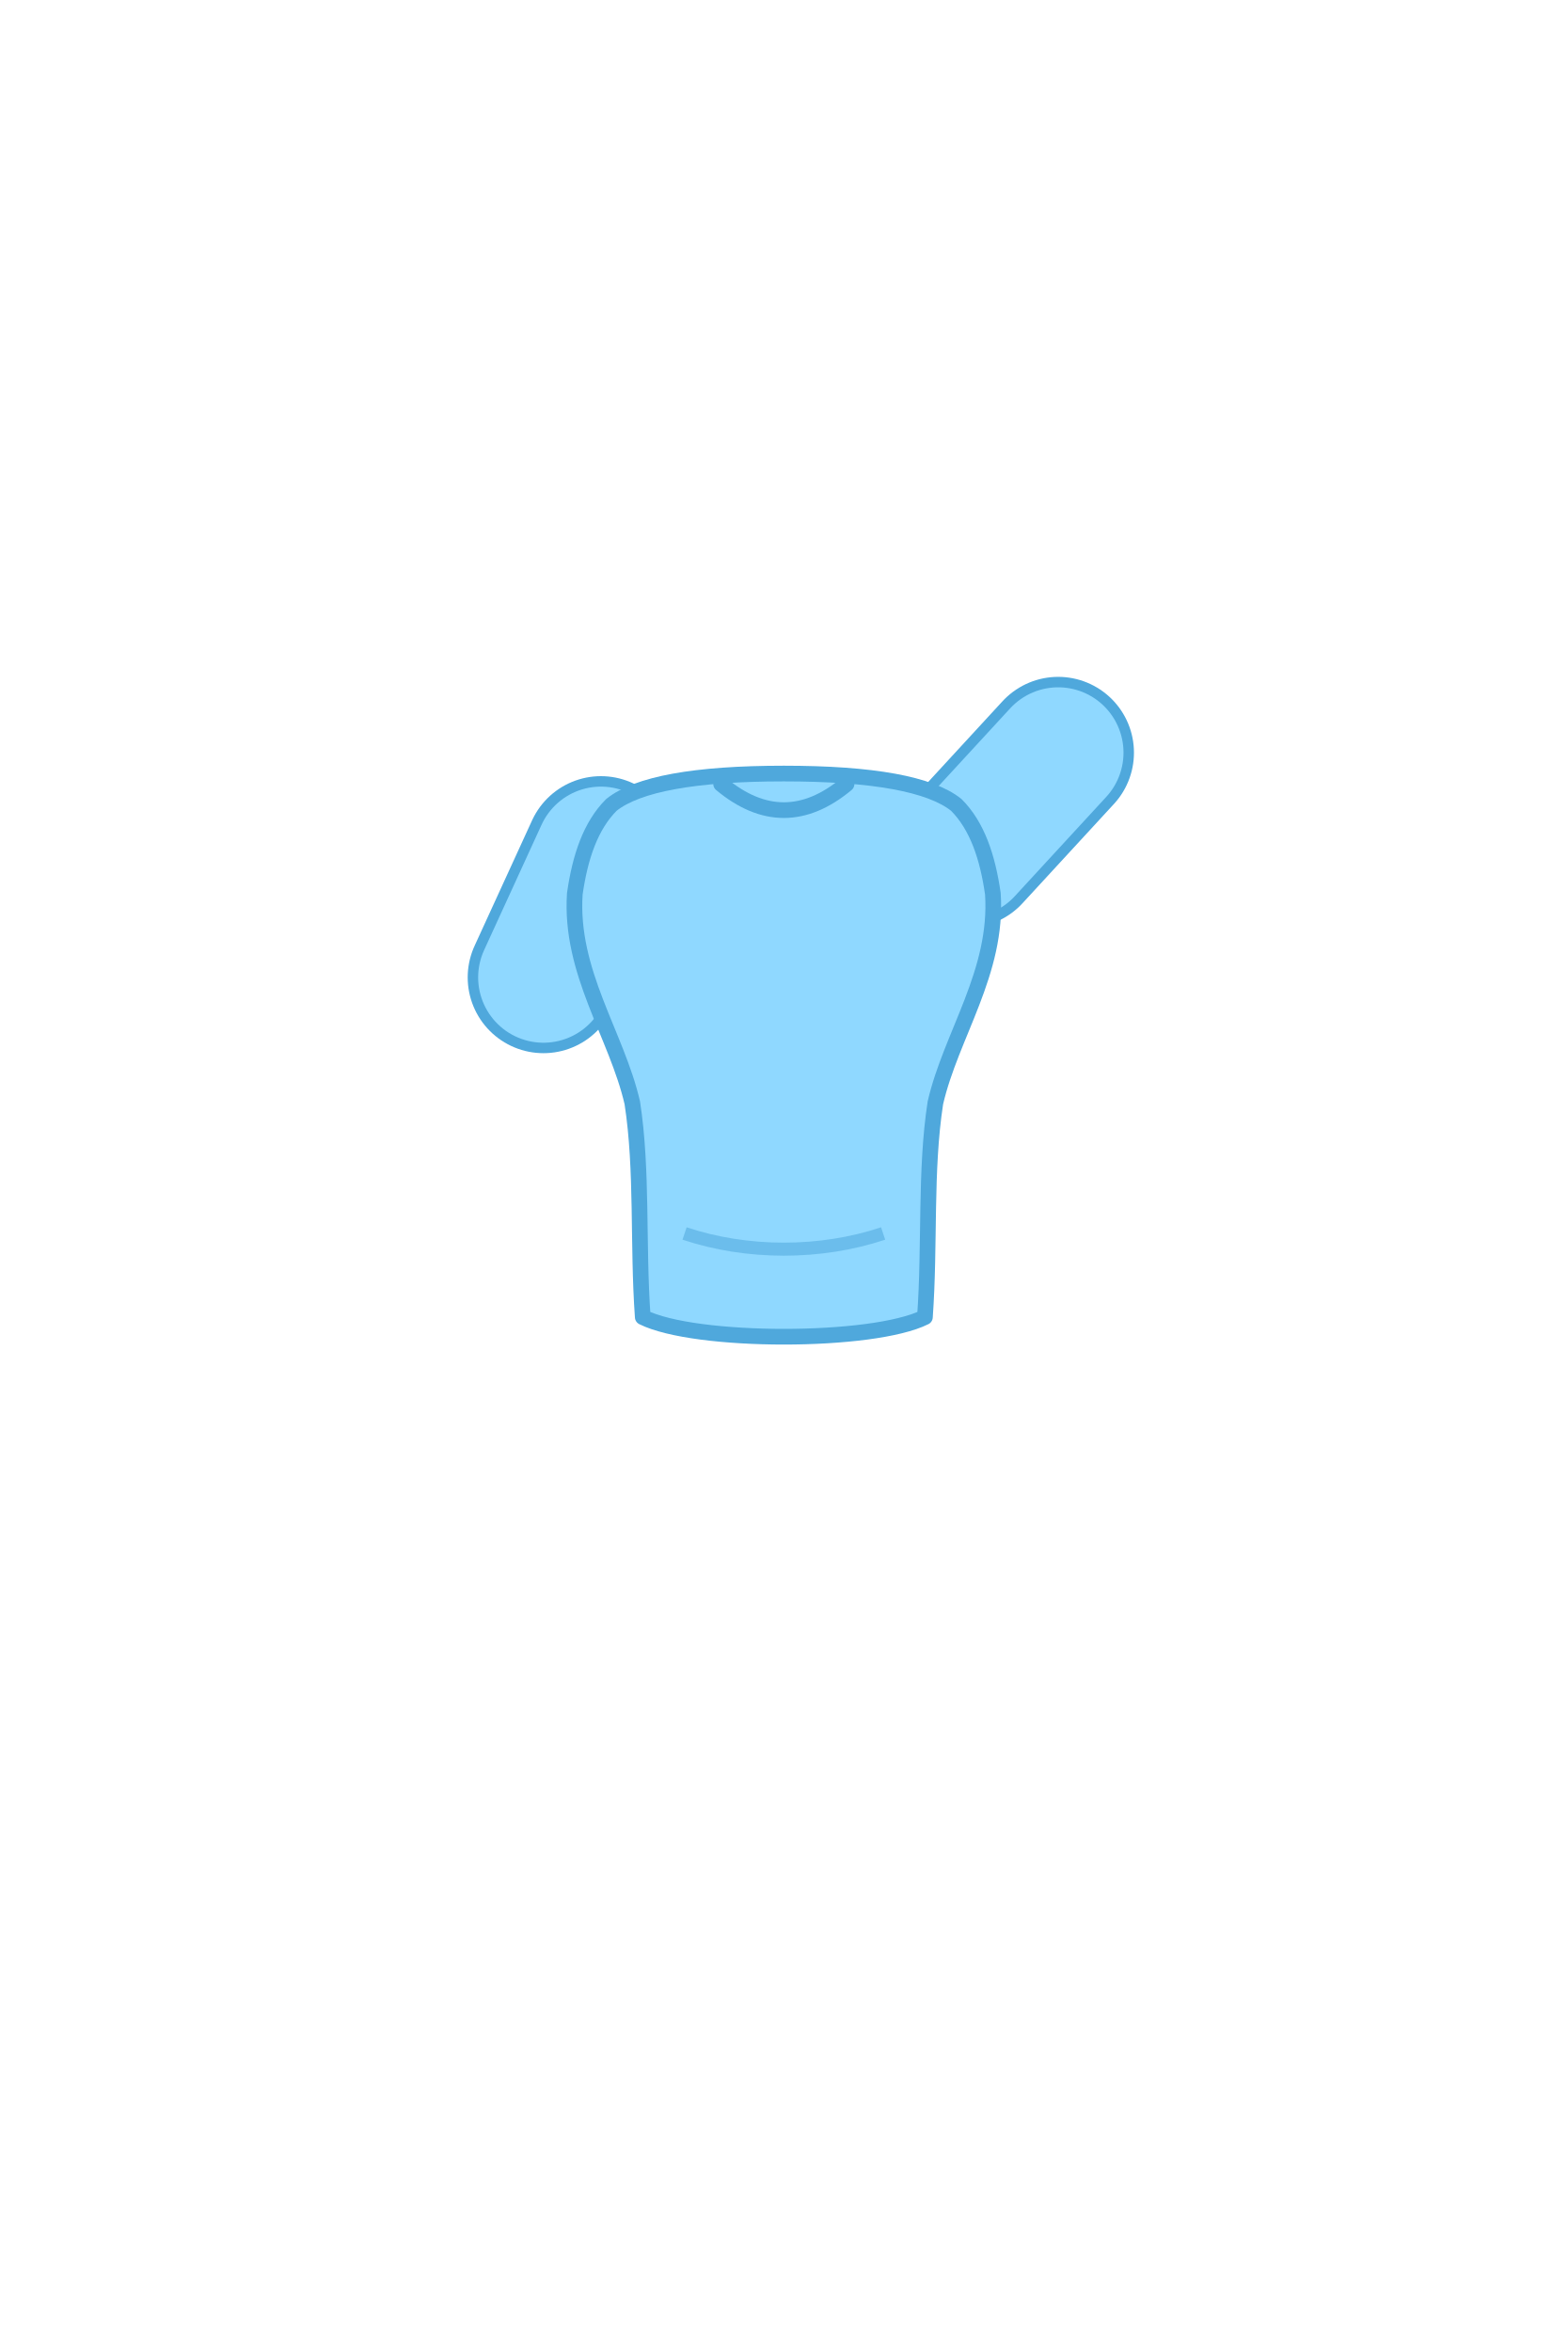
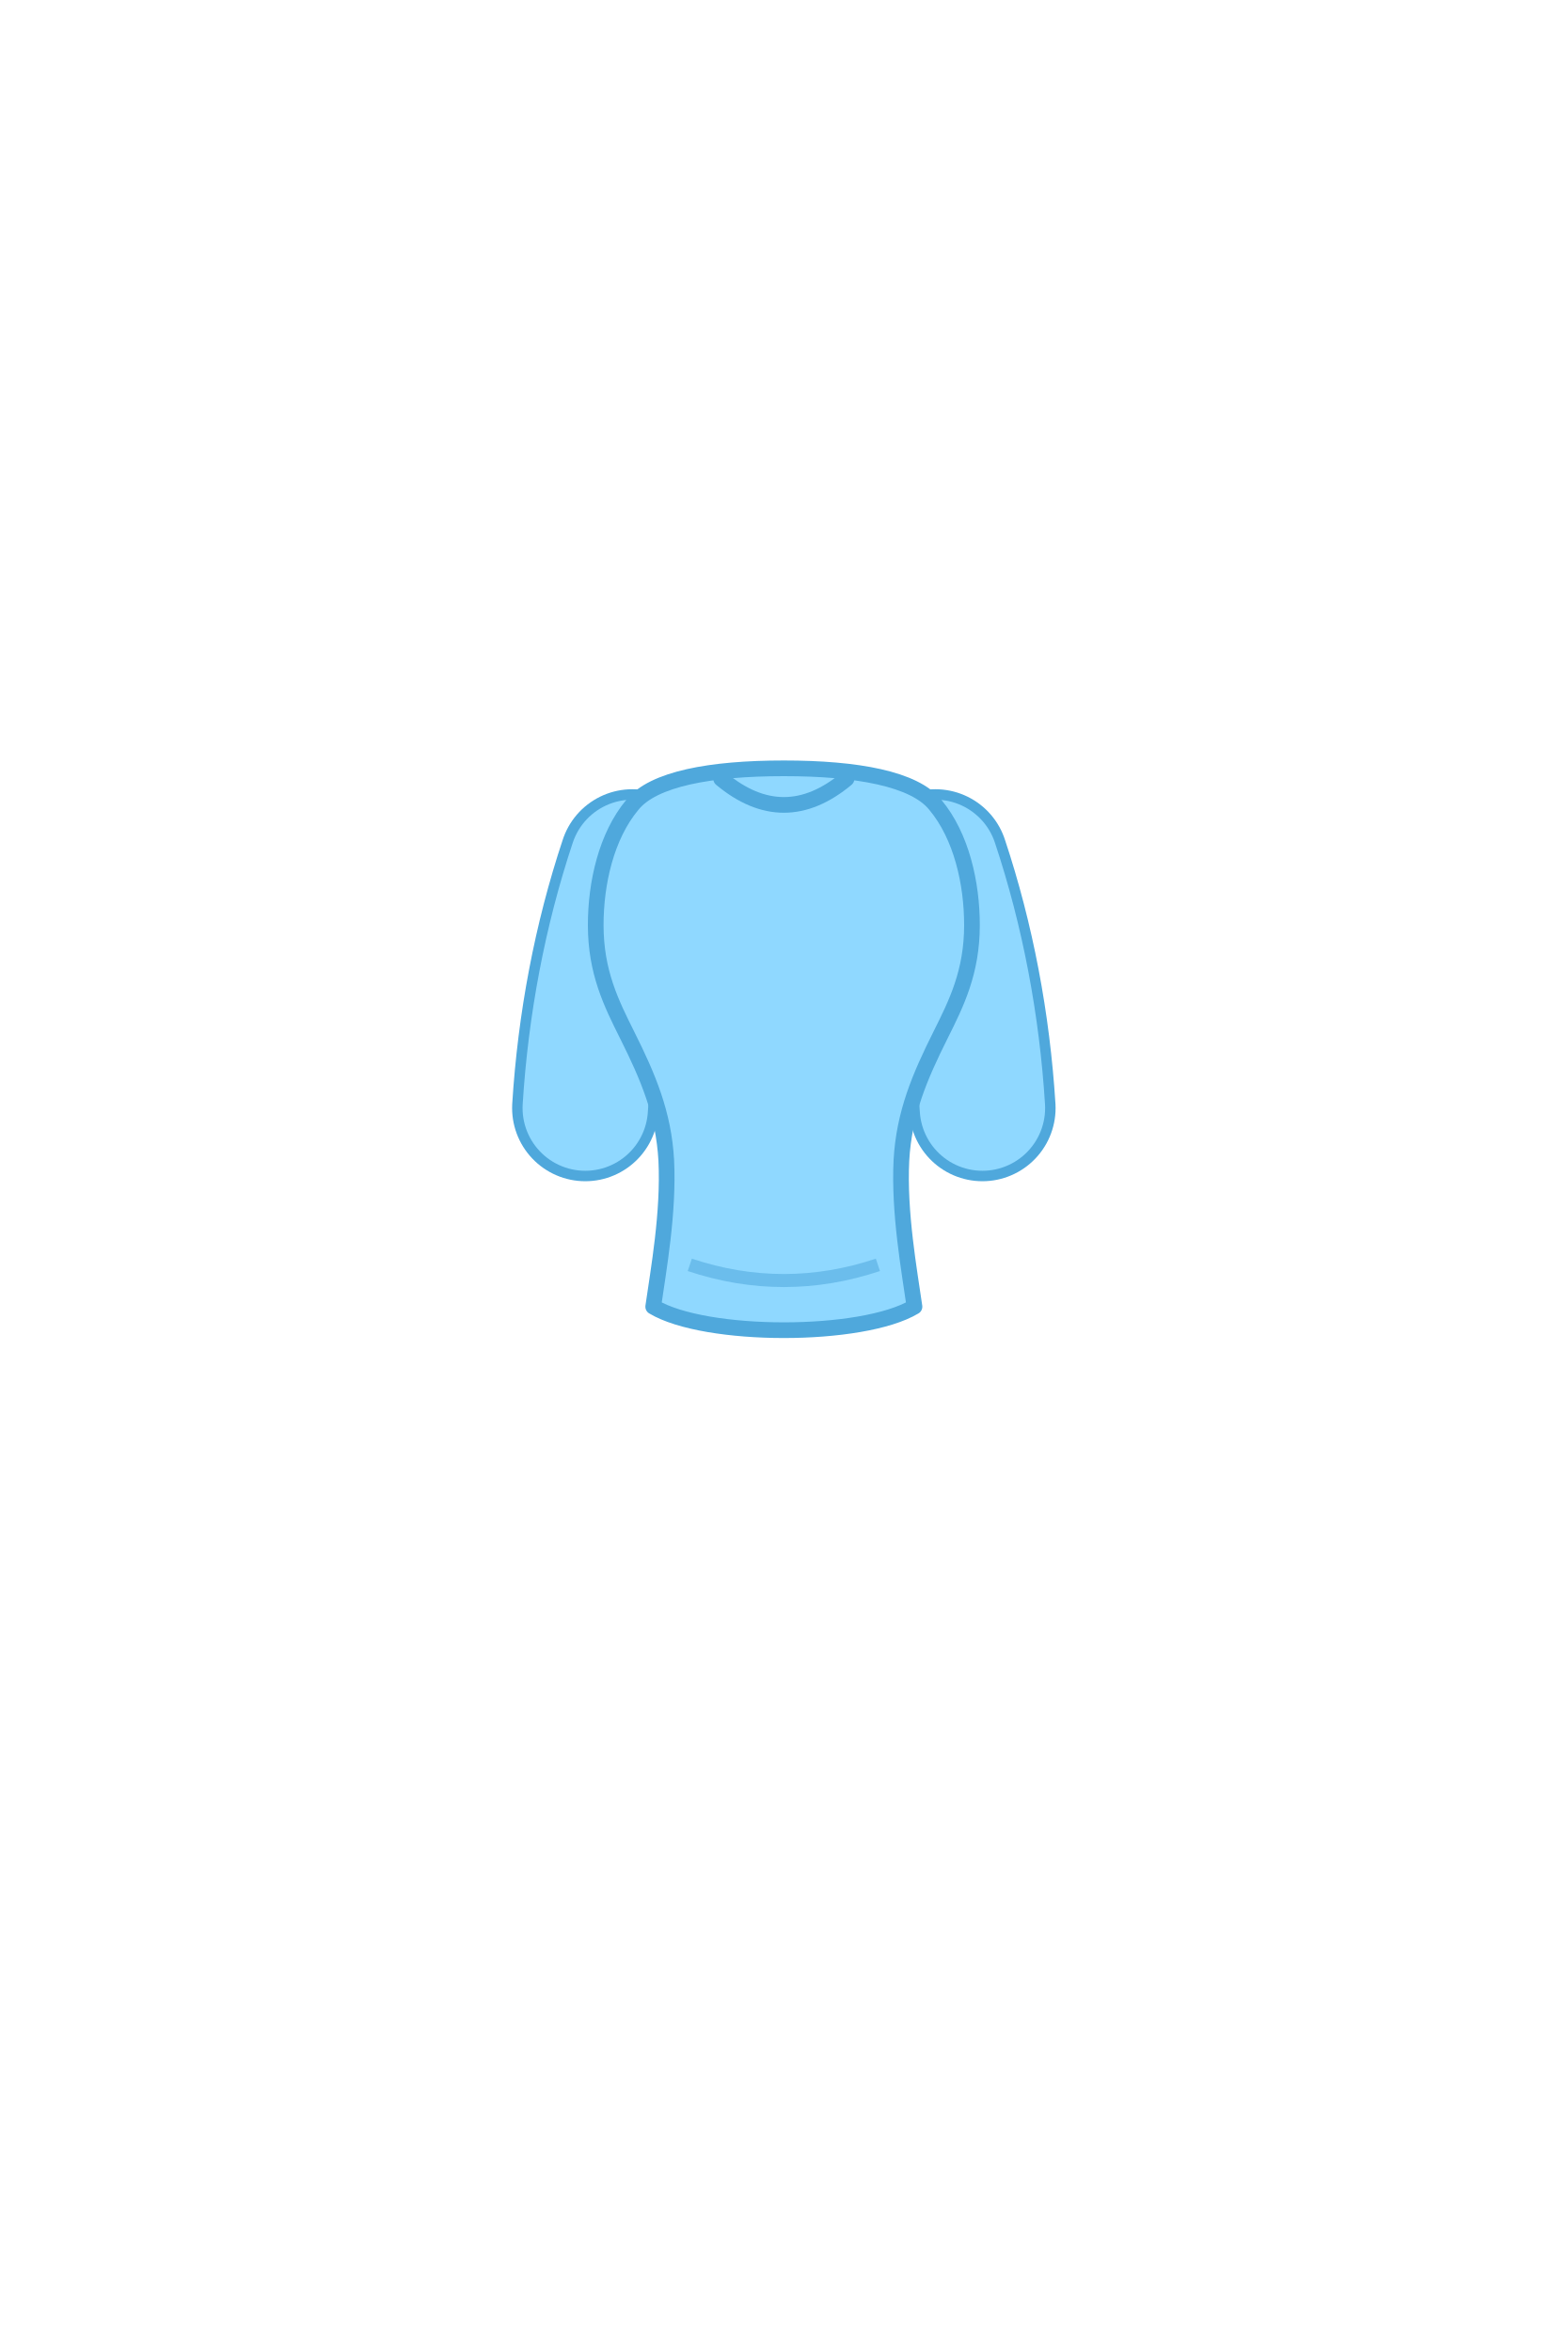
<svg xmlns="http://www.w3.org/2000/svg" width="600" height="900" viewBox="0 0 600 900">
-   <path d="M230 326 L208 374" stroke="#4fa8dc" stroke-width="58" stroke-linecap="round" fill="none" />
-   <path d="M370 326 L405 288" stroke="#4fa8dc" stroke-width="58" stroke-linecap="round" fill="none" />
-   <path d="M230 326 L208 374" stroke="#8fd8ff" stroke-width="50" stroke-linecap="round" fill="none" />
-   <path d="M370 326 L405 288" stroke="#8fd8ff" stroke-width="50" stroke-linecap="round" fill="none" />
-   <path d="M300 296 C266 296 244 300 234 308 C226 316 222 328 220 342 C218 372 236 396 242 422 C246 448 244 476 246 504 C266 514 334 514 354 504 C356 476 354 448 358 422 C364 396 382 372 380 342 C378 328 374 316 366 308 C356 300 334 296 300 296 Z" fill="#8fd8ff" stroke="#4fa8dc" stroke-width="6" stroke-linejoin="round" />
-   <path d="M276 300 Q300 320 324 300" fill="none" stroke="#4fa8dc" stroke-width="6" stroke-linecap="round" />
-   <path d="M262 472 C286 480 314 480 338 472" fill="none" stroke="#4fa8dc" stroke-width="5" opacity="0.55" />
+   <path d="M242 330 C232 360 226 392 224 424" stroke="#4fa8dc" stroke-width="56" stroke-linecap="round" fill="none" />
+   <path d="M358 330 C368 360 374 392 376 424" stroke="#4fa8dc" stroke-width="56" stroke-linecap="round" fill="none" />
+   <path d="M242 330 C232 360 226 392 224 424" stroke="#8fd8ff" stroke-width="48" stroke-linecap="round" fill="none" />
+   <path d="M358 330 C368 360 374 392 376 424" stroke="#8fd8ff" stroke-width="48" stroke-linecap="round" fill="none" />
+   <path d="M300 294 C272 294 250 298 242 308 C232 320 228 338 228 354 C228 372 234 384 240 396 C248 412 254 426 255 444 C256 464 252 486 250 500 C270 512 330 512 350 500 C348 486 344 464 345 444 C346 426 352 412 360 396 C366 384 372 372 372 354 C372 338 368 320 358 308 C350 298 328 294 300 294 Z" fill="#8fd8ff" stroke="#4fa8dc" stroke-width="6" stroke-linejoin="round" />
+   <path d="M276 298 Q300 318 324 298" fill="none" stroke="#4fa8dc" stroke-width="6" stroke-linecap="round" />
+   <path d="M264 484 C288 492 312 492 336 484" fill="none" stroke="#4fa8dc" stroke-width="5" opacity="0.55" />
</svg>
